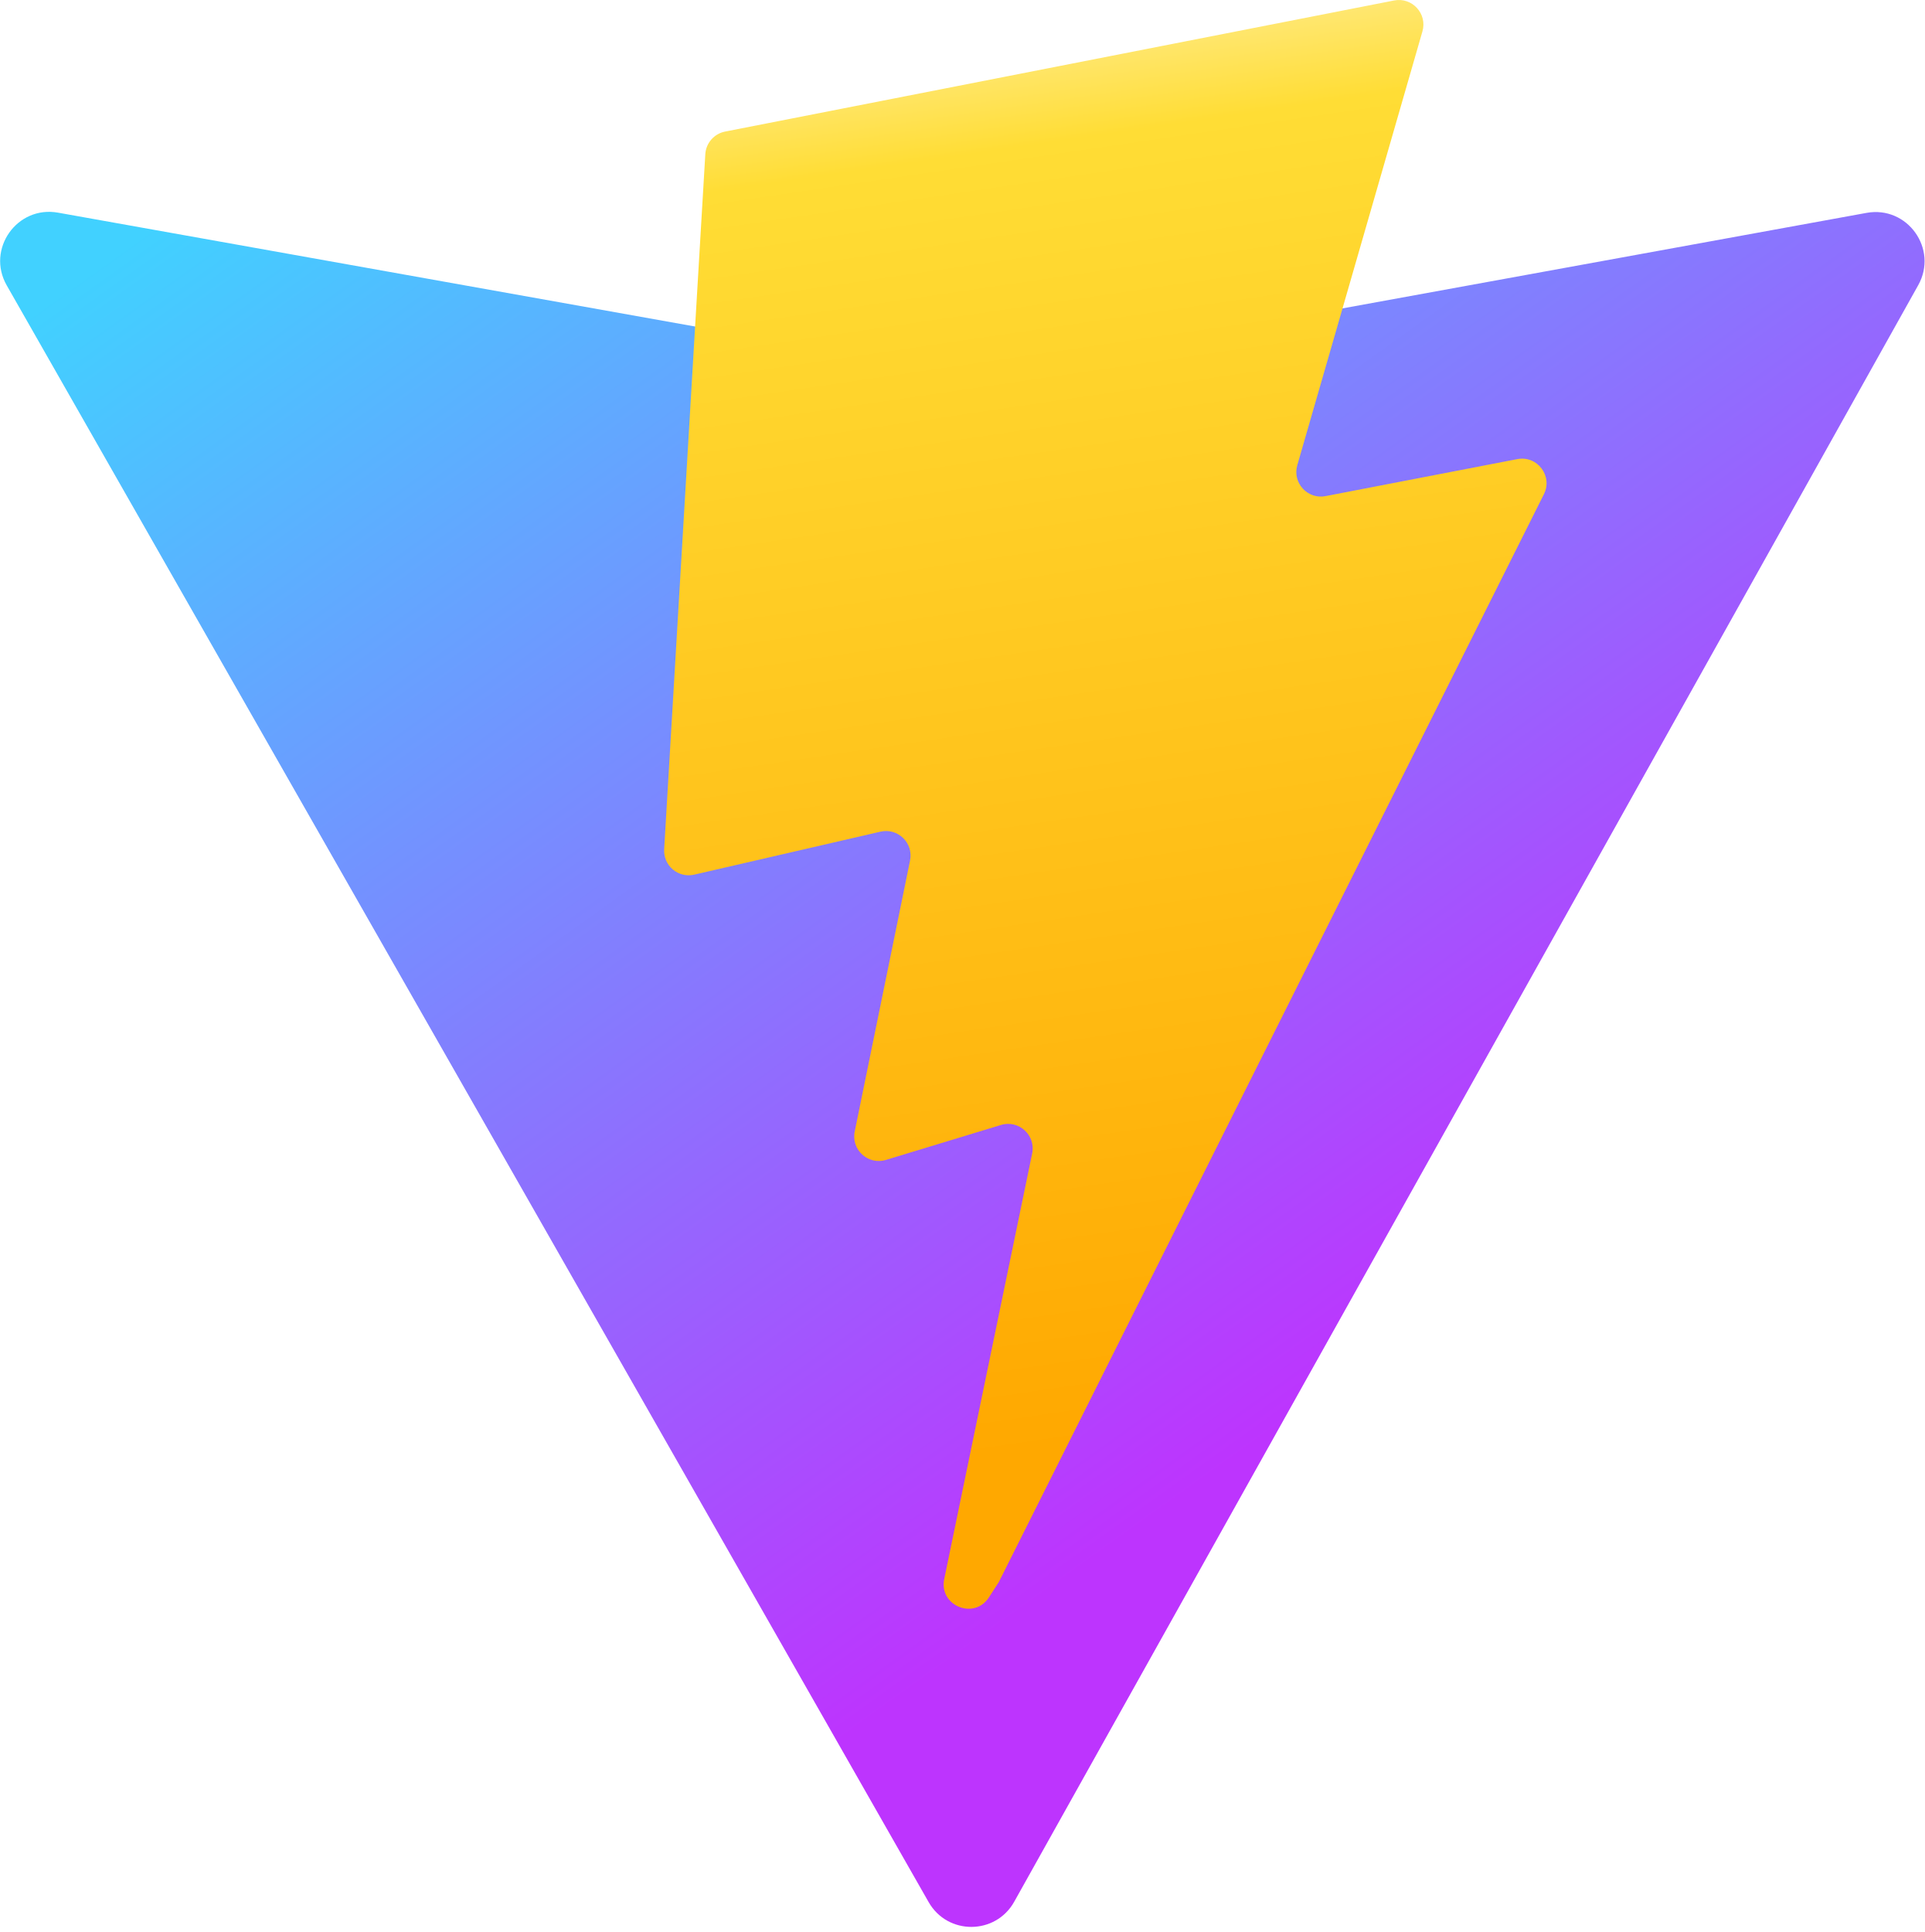
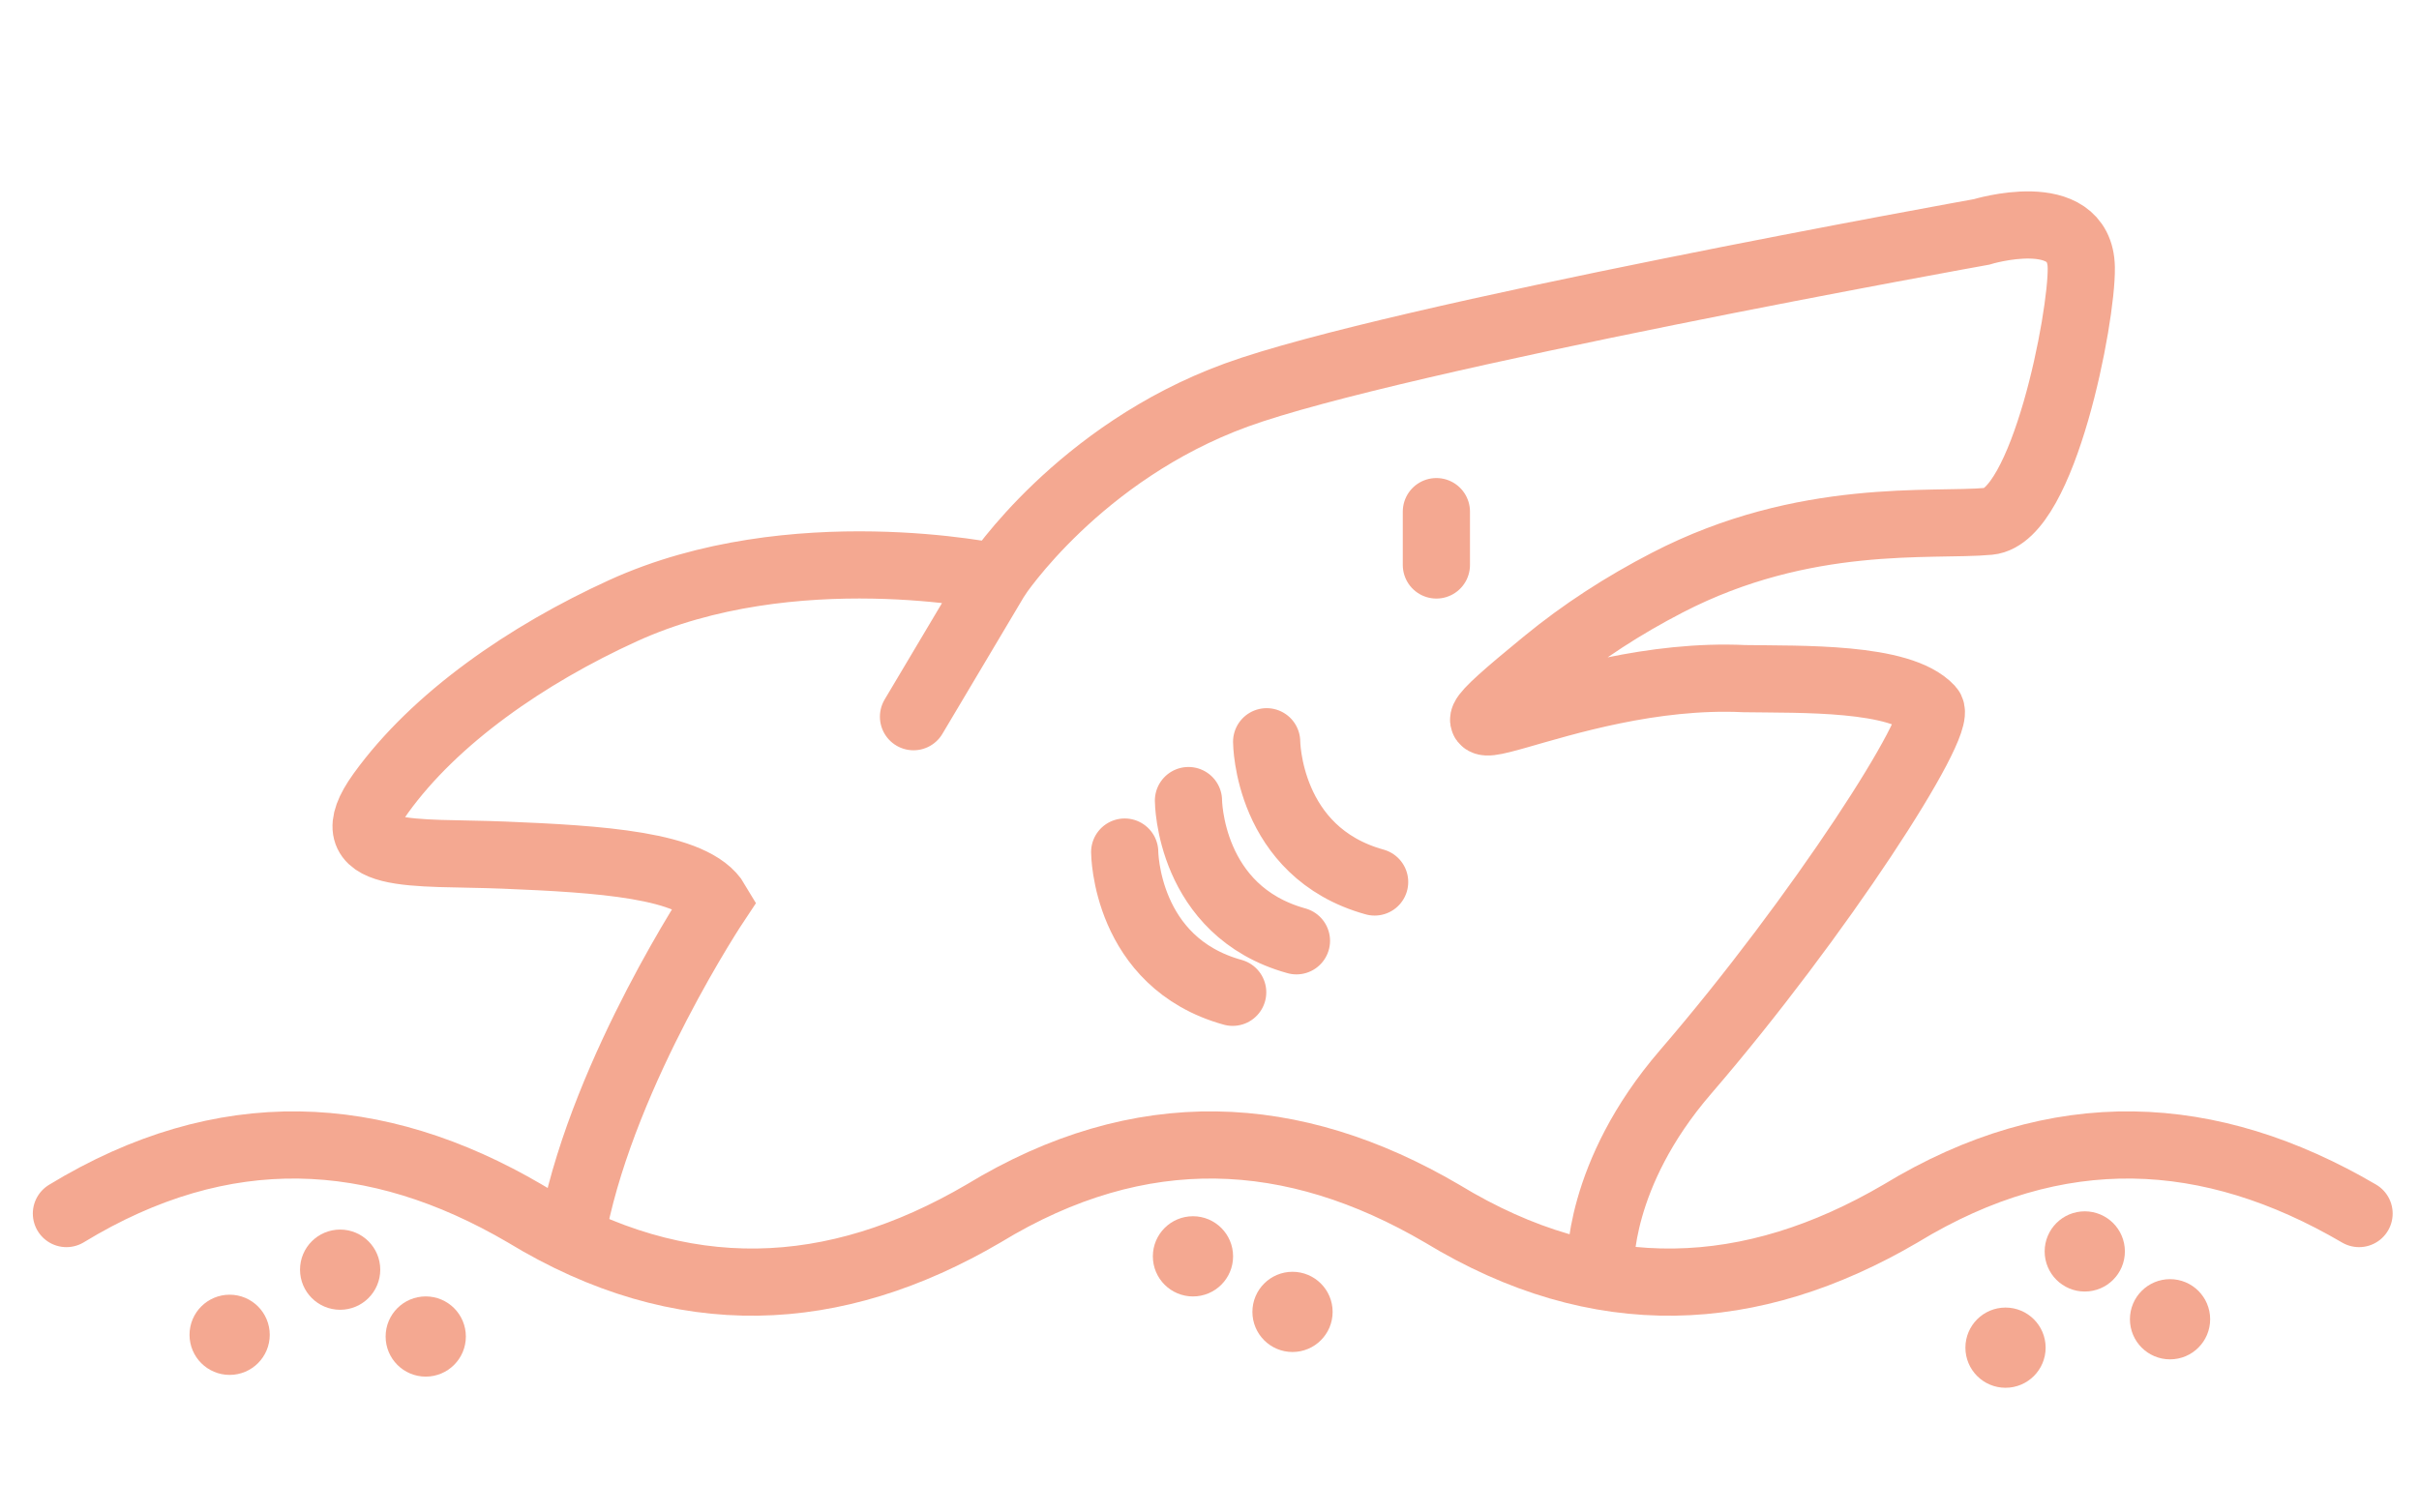
- <svg xmlns="http://www.w3.org/2000/svg" aria-hidden="true" role="img" class="iconify iconify--logos" width="31.88" height="32" preserveAspectRatio="xMidYMid meet" viewBox="0 0 256 257">
-   <defs>
-     <linearGradient id="IconifyId1813088fe1fbc01fb466" x1="-.828%" x2="57.636%" y1="7.652%" y2="78.411%">
-       <stop offset="0%" stop-color="#41D1FF" />
-       <stop offset="100%" stop-color="#BD34FE" />
-     </linearGradient>
-     <linearGradient id="IconifyId1813088fe1fbc01fb467" x1="43.376%" x2="50.316%" y1="2.242%" y2="89.03%">
-       <stop offset="0%" stop-color="#FFEA83" />
-       <stop offset="8.333%" stop-color="#FFDD35" />
-       <stop offset="100%" stop-color="#FFA800" />
-     </linearGradient>
-   </defs>
-   <path fill="url(#IconifyId1813088fe1fbc01fb466)" d="M255.153 37.938L134.897 252.976c-2.483 4.44-8.862 4.466-11.382.048L.875 37.958c-2.746-4.814 1.371-10.646 6.827-9.67l120.385 21.517a6.537 6.537 0 0 0 2.322-.004l117.867-21.483c5.438-.991 9.574 4.796 6.877 9.62Z" />
-   <path fill="url(#IconifyId1813088fe1fbc01fb467)" d="M185.432.063L96.44 17.501a3.268 3.268 0 0 0-2.634 3.014l-5.474 92.456a3.268 3.268 0 0 0 3.997 3.378l24.777-5.718c2.318-.535 4.413 1.507 3.936 3.838l-7.361 36.047c-.495 2.426 1.782 4.5 4.151 3.78l15.304-4.649c2.372-.72 4.652 1.36 4.15 3.788l-11.698 56.621c-.732 3.542 3.979 5.473 5.943 2.437l1.313-2.028l72.516-144.72c1.215-2.423-.88-5.186-3.54-4.672l-25.505 4.922c-2.396.462-4.435-1.77-3.759-4.114l16.646-57.705c.677-2.35-1.37-4.583-3.769-4.113Z" />
+ <svg xmlns="http://www.w3.org/2000/svg" width="72mm" height="45mm" viewBox="0 0 72 45" version="1.1" id="svg862">
+   <defs id="defs859" />
+   <g id="layer1">
+     <path id="path3073-1-2" style="fill:none;stroke:#f4a891;stroke-width:2;stroke-linecap:round;stroke-linejoin:miter;stroke-miterlimit:4;stroke-dasharray:none;stroke-opacity:1" d="m 42.92,36.129 c 4.681,2.849 9.218,2.593 13.648,0 m -27.296,0 c 4.681,-2.849 9.218,-2.593 13.648,0 m -27.296,0 c 4.681,2.849 9.218,2.593 13.648,0 m 27.296,0 c 4.681,-2.849 9.218,-2.593 13.648,0 m -68.239,0 c 4.681,-2.849 9.218,-2.593 13.648,0" />
+     <circle style="fill:#f4a891;fill-opacity:1;stroke:#f4a891;stroke-width:1;stroke-linecap:round;stroke-miterlimit:4;stroke-dasharray:none;stroke-opacity:1" id="path5913" cx="10.124" cy="37.8" r="0.694" />
+     <circle style="fill:#f4a891;fill-opacity:1;stroke:#f4a891;stroke-width:1;stroke-linecap:round;stroke-miterlimit:4;stroke-dasharray:none;stroke-opacity:1" id="path5913-5" cx="12.672" cy="39.79" r="0.694" />
+     <circle style="fill:#f4a891;fill-opacity:1;stroke:#f4a891;stroke-width:1;stroke-linecap:round;stroke-miterlimit:4;stroke-dasharray:none;stroke-opacity:1" id="path5913-5-8" cx="35.508" cy="37.403" r="0.694" />
+     <circle style="fill:#f4a891;fill-opacity:1;stroke:#f4a891;stroke-width:1;stroke-linecap:round;stroke-miterlimit:4;stroke-dasharray:none;stroke-opacity:1" id="path5913-5-8-0" cx="62.052" cy="37.257" r="0.694" />
+     <circle style="fill:#f4a891;fill-opacity:1;stroke:#f4a891;stroke-width:1;stroke-linecap:round;stroke-miterlimit:4;stroke-dasharray:none;stroke-opacity:1" id="path5913-5-8-0-7" cx="64.59" cy="39.276" r="0.694" />
+     <circle style="fill:#f4a891;fill-opacity:1;stroke:#f4a891;stroke-width:1;stroke-linecap:round;stroke-miterlimit:4;stroke-dasharray:none;stroke-opacity:1" id="path5913-5-8-0-7-9" cx="59.693" cy="40.122" r="0.694" />
+     <circle style="fill:#f4a891;fill-opacity:1;stroke:#f4a891;stroke-width:1;stroke-linecap:round;stroke-miterlimit:4;stroke-dasharray:none;stroke-opacity:1" id="path5913-5-8-0-7-9-6" cx="38.471" cy="39.057" r="0.694" />
+     <circle style="fill:#f4a891;fill-opacity:1;stroke:#f4a891;stroke-width:1;stroke-linecap:round;stroke-miterlimit:4;stroke-dasharray:none;stroke-opacity:1" id="path5913-5-8-0-7-9-6-1" cx="6.835" cy="39.739" r="0.694" />
+     <path id="path17031-6-2-9" style="fill:none;stroke:#f4a891;stroke-width:2;stroke-linecap:round;stroke-linejoin:miter;stroke-miterlimit:4;stroke-dasharray:none;stroke-opacity:1" d="m 33.476,25.367 c 0,0 0.016,3.288 3.214,4.175 m -1.316,-5.708 c 0,0 0.016,3.288 3.214,4.175 m -0.887,-5.926 c 0,0 0.016,3.288 3.214,4.175 m -13.725,-4.921 2.468,-4.15 m 17.98,20.521 c 0,0 -0.112,-2.727 2.531,-5.793 3.967,-4.602 7.691,-10.375 7.287,-10.814 -0.884,-0.962 -3.883,-0.87 -5.536,-0.897 -5.494,-0.262 -10.6,3.345 -5.932,-0.481 1.123,-0.921 2.32,-1.695 3.635,-2.376 4.098,-2.123 7.88,-1.669 9.577,-1.827 1.619,-0.151 2.774,-6.067 2.748,-7.556 -0.034,-1.962 -2.972,-1.059 -2.972,-1.059 0,0 -17.483,3.143 -22.18,4.857 -4.697,1.715 -7.138,5.425 -7.138,5.425 0,0 -6.077,-1.304 -11.113,0.994 -2.867,1.308 -5.597,3.197 -7.211,5.436 -1.463,2.03 0.992,1.731 3.667,1.841 2.807,0.116 5.665,0.281 6.32,1.397 0,0 -3.29,4.933 -4.238,9.567" />
+     <path style="fill:none;stroke:#f4a891;stroke-width:2;stroke-linecap:round;stroke-linejoin:miter;stroke-miterlimit:4;stroke-dasharray:none;stroke-opacity:1" d="m 42.753,15.232 v 1.588" id="path22890" />
+   </g>
</svg>
